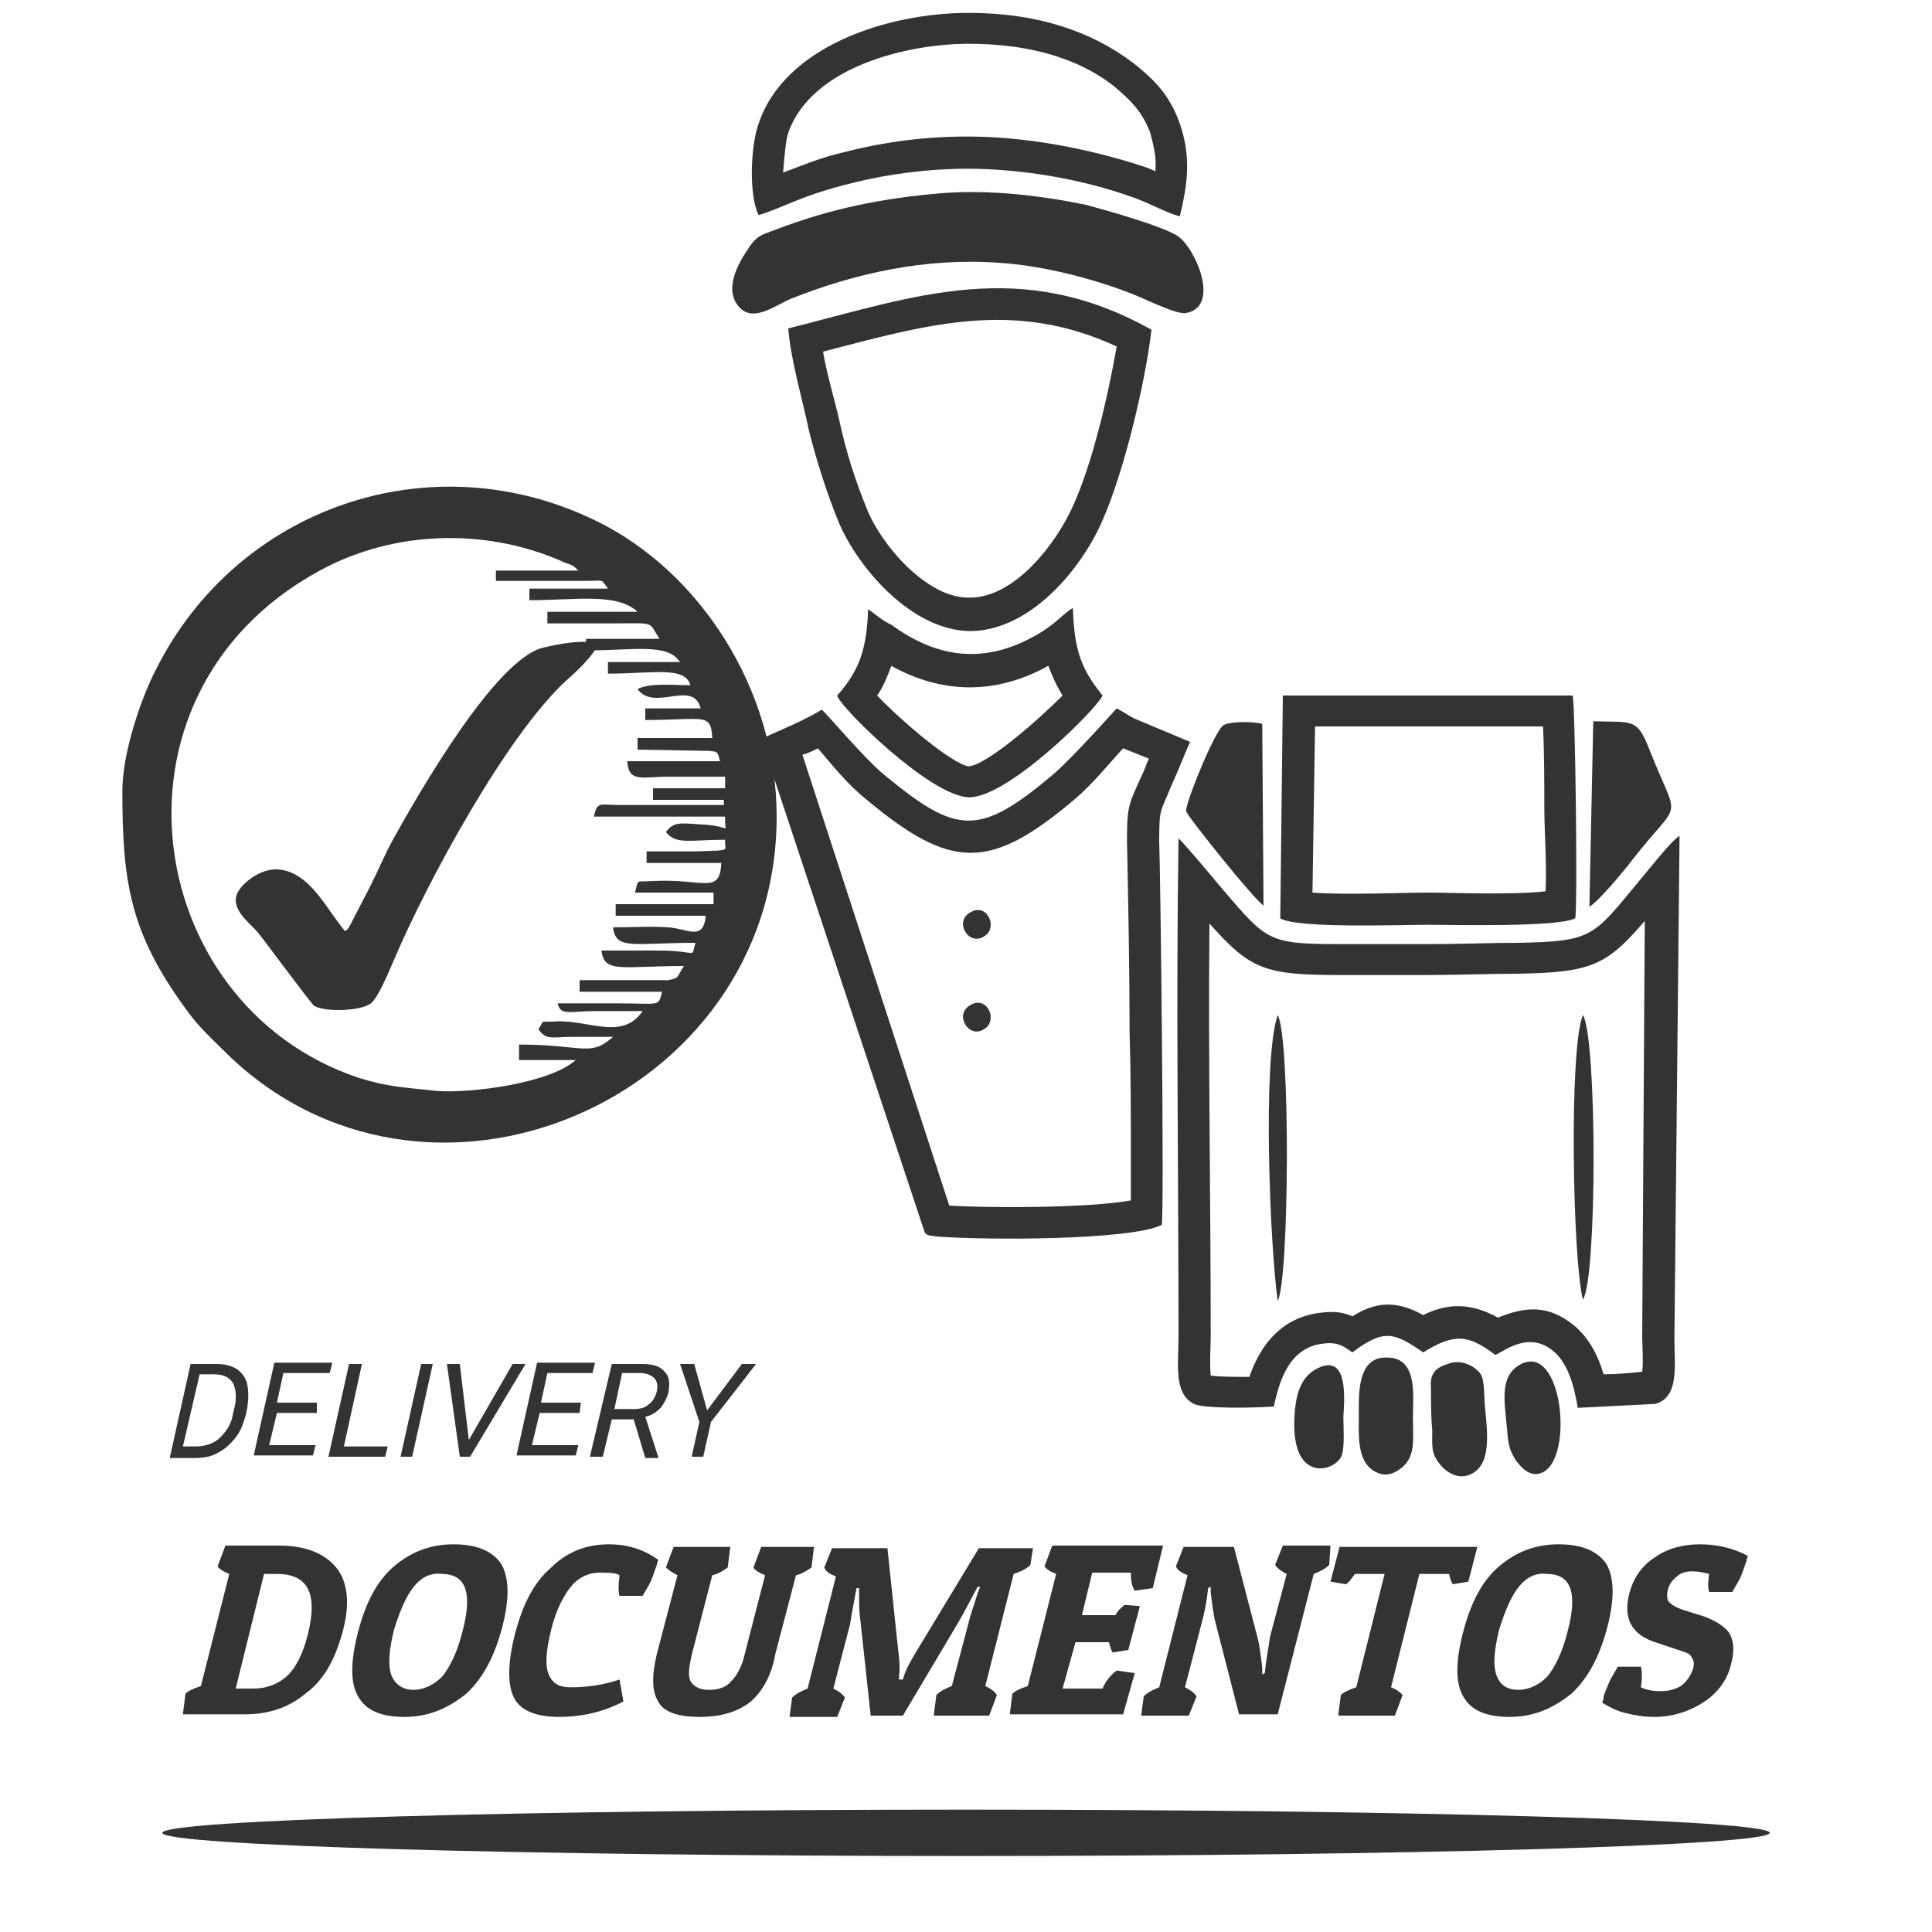
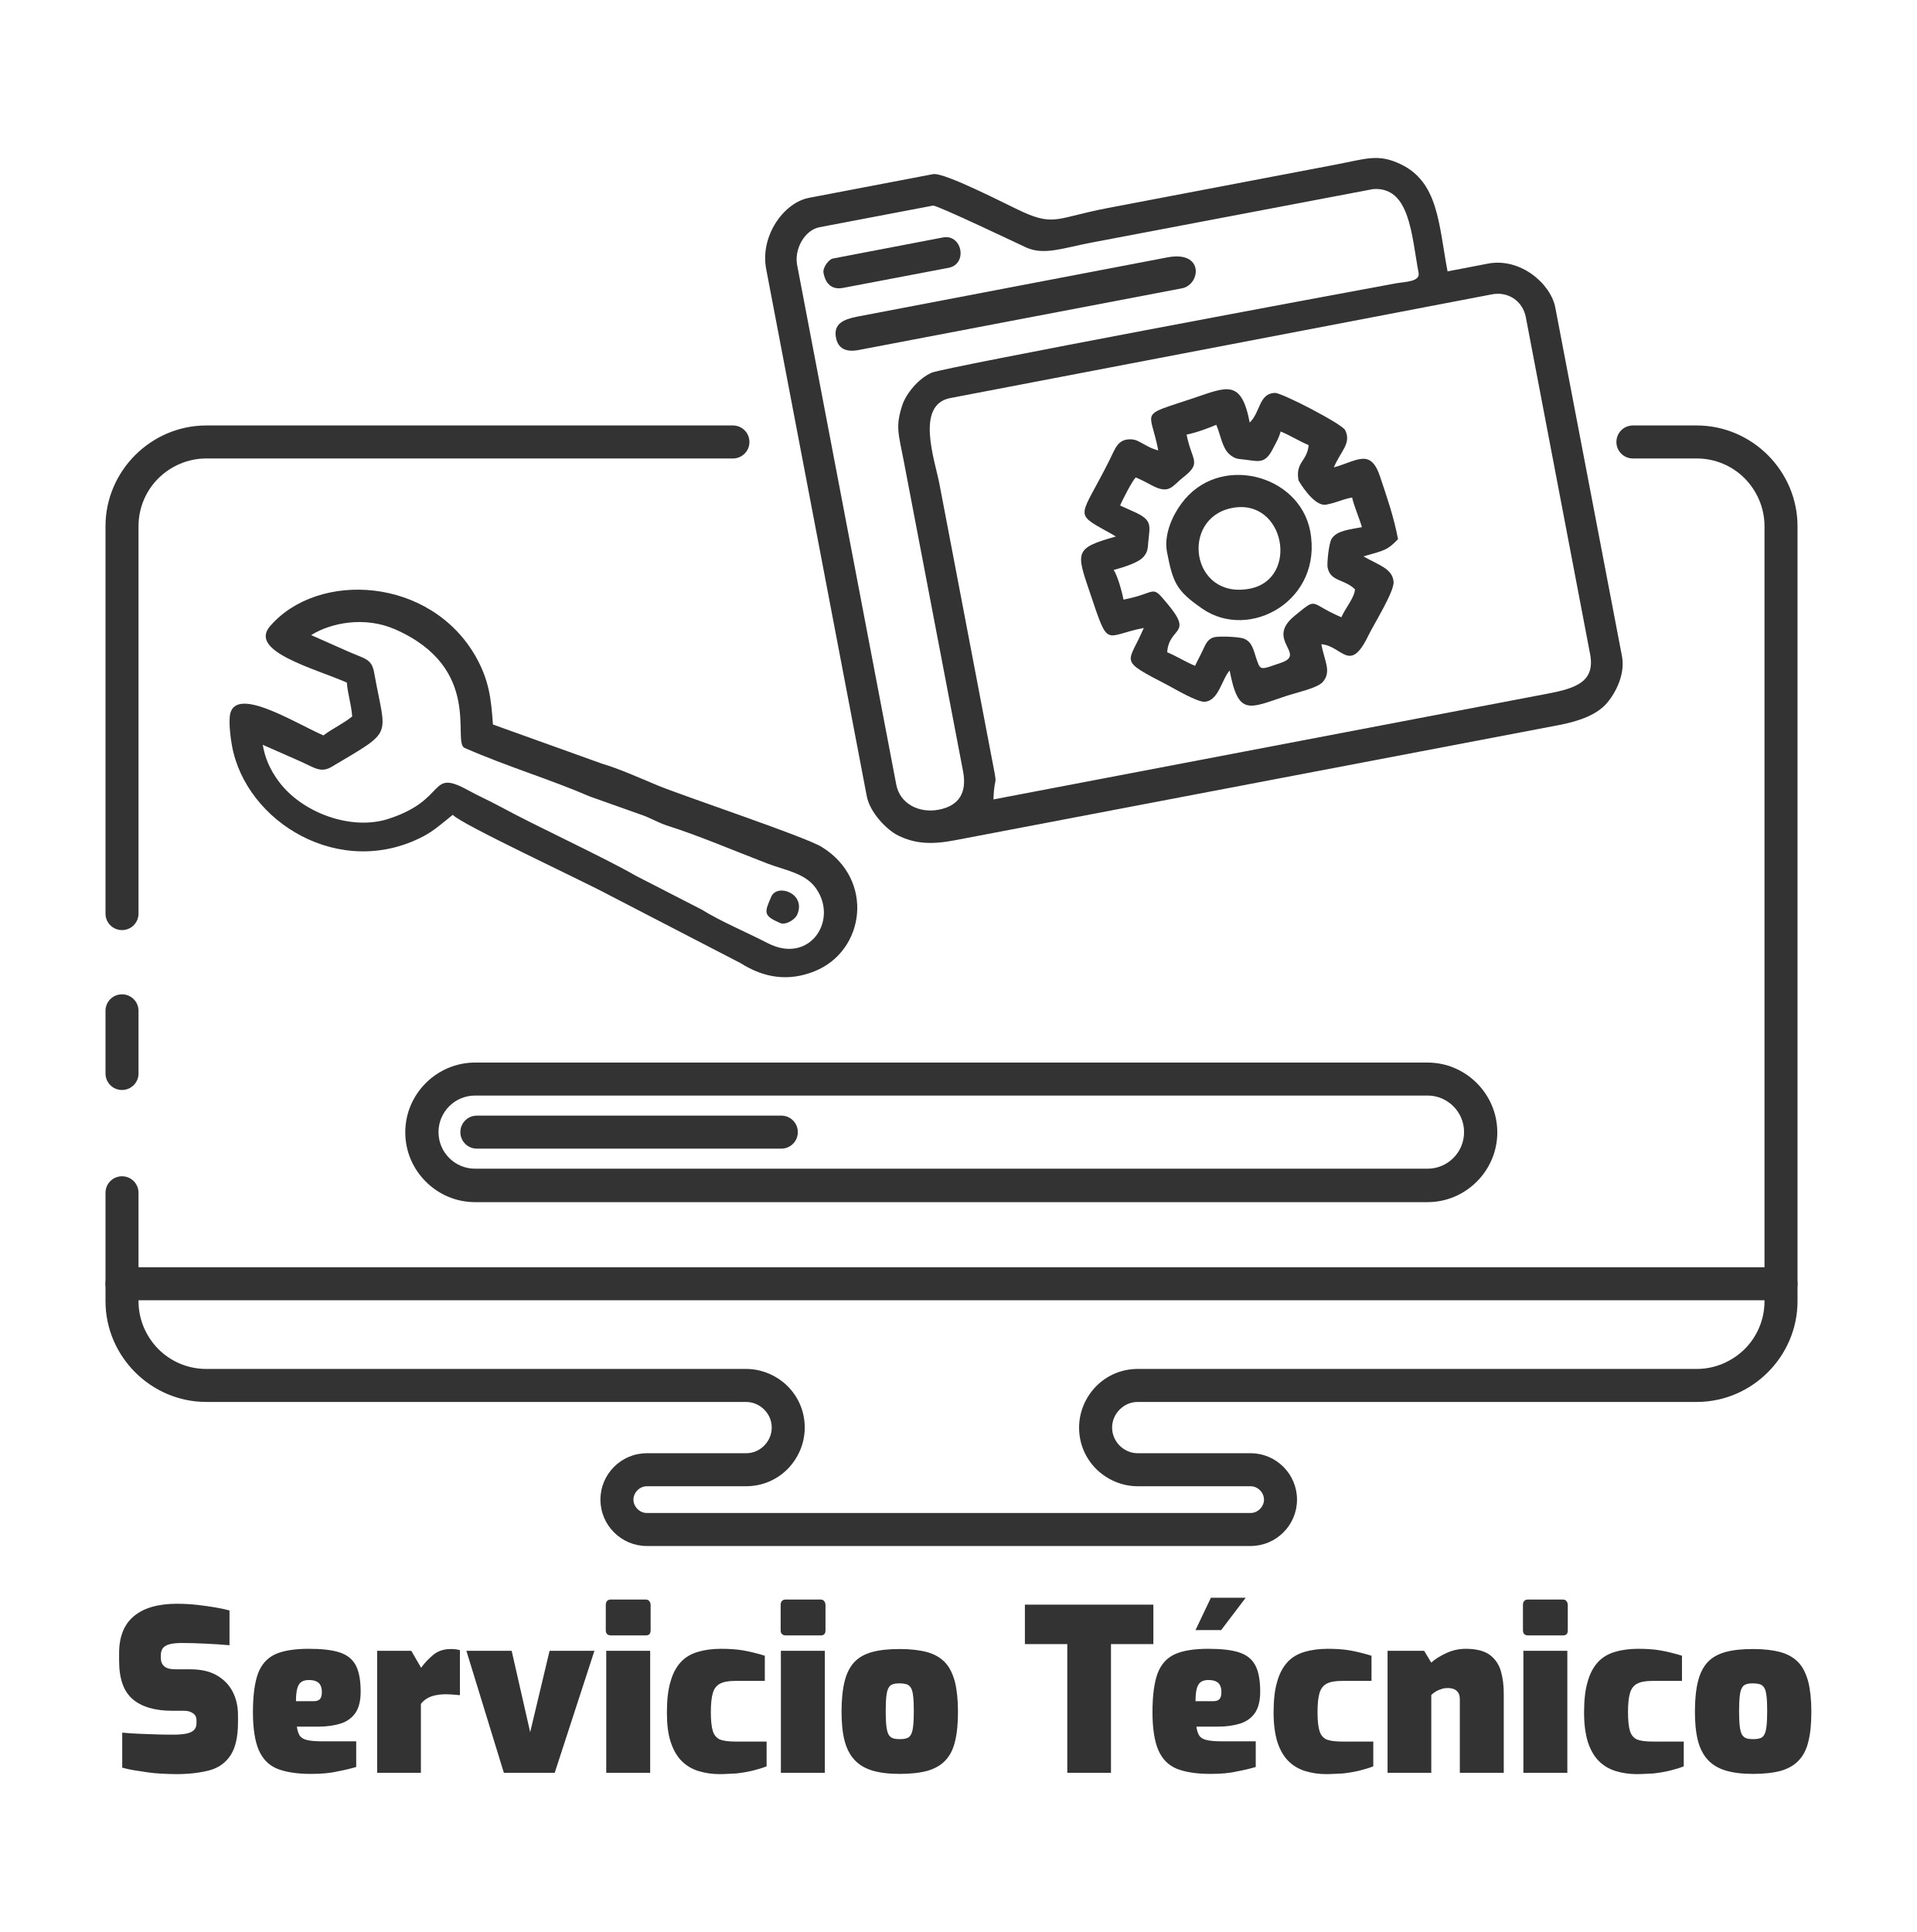
- <svg xmlns="http://www.w3.org/2000/svg" version="1.1" id="Capa_1" x="0px" y="0px" width="150px" height="150px" viewBox="-42.5 -42.5 150 150" style="enable-background:new -42.5 -42.5 150 150;" xml:space="preserve">
+ <svg xmlns="http://www.w3.org/2000/svg" version="1.1" id="Capa_1" x="0px" y="0px" viewBox="0 0 859.3 866.4" style="enable-background:new 0 0 859.3 866.4;" xml:space="preserve">
  <style type="text/css">
- 
	.st0{fill:#333333;}
	.st1{fill-rule:evenodd;clip-rule:evenodd;fill:#333333;}
- 
</style>
-   <ellipse class="st0" cx="32.5" cy="99.8" rx="62.4" ry="1.8" />
-   <path class="st1" d="M68,59.6c2-1,3.8-0.9,5.8,0.2c2-0.8,3.8-1.1,5.9,0.6c1.2,1,1.9,2.4,2.3,3.8c1,0,2.1-0.1,3-0.2  c0.1-0.7,0-2.2,0-2.7L85.2,29c-3,3.5-4.2,4-9.9,4.1c-2.3,0-4.6,0.1-6.9,0.1c-2.3,0-4.5,0-6.8,0c-5.9,0-7-0.4-10.2-4  c-0.1,10.7,0.1,21.4,0.1,32.1c0,0.5-0.1,2.2,0,3c0.7,0.1,1.9,0.1,3,0.1c0.9-2.6,2.6-4.7,5.7-5c1-0.1,1.6,0,2.3,0.3  C64.4,58.5,66,58.5,68,59.6 M49,22.6c-0.2,12.6,0,25.9,0,38.7c0,2.1-0.4,4.4,1.2,5.2c0.8,0.4,5,0.3,6.2,0.2c0.5-2.4,1.4-4.7,4-4.9  c1.1-0.1,1.5,0.3,2.1,0.7c2.5-1.9,3.3-1.5,5.5,0c2.4-1.5,3.5-1.4,5.6,0.2c0.7-0.3,2.6-1.9,4.5-0.3c1.1,0.9,1.6,2.6,1.9,4.4  c0.3,0,5.8-0.3,6-0.3c1.9-0.5,1.5-3,1.5-5l0.4-39.1c-0.6,0.3-2.7,3-3.3,3.7c-3.4,4.1-3.5,4.5-9.2,4.6c-2.3,0-4.6,0.1-6.9,0.1  c-2.3,0-4.5,0-6.8,0c-5.8,0-5.8-0.2-9.4-4.4C51.8,25.8,49.3,22.8,49,22.6z" />
-   <path class="st1" d="M31.2,51.1c3.1,0.2,10.8,0.2,14.1-0.4c0-1.2,0-2.4,0-3.4c0-3.2,0-6.4-0.1-9.7c0-4.9-0.1-9.9-0.2-14.8  c0-2.7,0.1-2.8,1.2-5.2c0.2-0.4,0.3-0.8,0.5-1.2l-2-0.8c-1.2,1.3-2.3,2.7-3.7,3.9c-6.6,5.6-9.6,5.6-16.2,0.1c-1.5-1.2-2.6-2.6-3.8-4  c-0.4,0.2-0.8,0.4-1.2,0.5L31.2,51.1z M29.3,53.2c0.3,0.3,0.4,0.2,0.9,0.3c3.9,0.3,15.1,0.3,17.5-0.9c0.2-1.2-0.1-27.4-0.2-29.8  c0-2.6,0.1-2.2,0.9-4.2c0.6-1.3,1-2.4,1.5-3.5l-4.3-1.8c-0.6-0.3-0.8-0.5-1.4-0.8c-0.2,0.2-3.2,3.6-4.9,5.1  c-5.8,4.9-7.5,4.7-13.1,0.1c-1.6-1.3-4.6-4.9-4.9-5.1c-1.6,1-4.5,2.1-4.7,2.3L29.3,53.2z" />
-   <path class="st1" d="M21.4-15.2c0.3,1.8,0.9,3.7,1.3,5.5c0.5,2.3,1.2,4.5,2.1,6.7c1.1,2.8,4.7,7,8,6.9c3.5,0,6.7-4.2,8-7.1  c1.5-3.3,2.7-8.4,3.4-12.4C36.2-19.3,29.5-17.3,21.4-15.2 M18.7-17c0.2,2.5,1.1,5.5,1.6,7.9c0.6,2.4,1.4,4.9,2.3,7.1  c1.4,3.4,5.6,8.5,10.3,8.5c4.8-0.1,8.7-5.1,10.2-8.6c1.6-3.6,3.3-10.5,3.8-14.8C36.7-22.6,28.6-19.5,18.7-17z" />
-   <path class="st1" d="M59.4,26.8c2.6,0.2,7.1,0,8.9,0c1.7,0,6.6,0.2,9.2-0.1c0.1-2.2-0.1-4.6-0.1-6.6c0-1.8,0-4.2-0.1-6.2H59.6  L59.4,26.8z M56.9,28.8c1.3,0.8,9.3,0.5,11.4,0.5c2.2,0,10.1,0.2,11.5-0.5c0.2-0.9,0-16.7-0.2-17.3H57.1L56.9,28.8z" />
-   <path class="st1" d="M18.3-29.1c1.6-0.6,3-1.2,4.8-1.6c3.1-0.8,6.3-1.2,9.5-1.2c4.5,0,9.3,0.9,13.6,2.3c0.3,0.1,0.6,0.2,1,0.4  c0.1-1-0.1-1.9-0.4-3c-0.6-1.6-1.5-2.5-2.8-3.6c-3.2-2.5-7.3-3.3-11.3-3.3c-4.8,0-12.2,1.8-14,6.9C18.5-31.6,18.4-30.3,18.3-29.1   M16.4-25.8c2-0.6,3.2-1.5,7.3-2.5c2.8-0.7,5.9-1.1,8.9-1.1c4.2,0,8.9,0.8,12.8,2.2c1.2,0.4,2.6,1.2,3.7,1.5c0.6-2.5,0.9-4.6,0-7.2  c-0.8-2.3-2.1-3.5-3.6-4.7c-3.3-2.5-7.5-3.9-12.8-3.9c-6.3,0-14.3,2.6-16.3,8.6C15.8-31.3,15.6-27.4,16.4-25.8z" />
-   <path class="st1" d="M30.6-27.5c-4.7,0.4-8.6,1.2-12.8,2.8c-1,0.4-1.4,0.4-2,1.2c-0.7,1-2.1,3.1-1.1,4.6c1.1,1.6,2.8,0.2,4.2-0.4  c5-2,10.5-3.2,16.1-2.8c3.4,0.2,7.2,1.2,10.1,2.3c0.9,0.3,3.8,1.8,4.5,1.6c2.7-0.5,0.7-5.1-0.7-6c-1.3-0.8-5.6-2-7.1-2.4  C38.4-27.3,34.4-27.8,30.6-27.5" />
-   <path class="st1" d="M26.7,9.2c-0.3,0.8-0.6,1.6-1.1,2.3c1.9,2,5.8,5.3,7.1,5.5c1.4-0.1,5.3-3.5,7.3-5.5c-0.5-0.8-0.8-1.5-1.1-2.3  c-0.1,0-0.2,0.1-0.2,0.1C34.6,11.5,30.5,11.3,26.7,9.2 M24.9,4.8c-0.1,3.1-0.7,4.8-2.4,6.7c0.2,0.9,7.2,7.8,10.2,7.9  c3,0.1,10-6.9,10.4-7.9c-1.6-2-2.2-3.4-2.3-6.8c-0.5,0.3-1,0.8-1.5,1.2c-0.5,0.4-1.1,0.8-1.7,1.1c-3.9,2.1-7.5,1.5-10.9-1  C26,5.7,25.5,5.2,24.9,4.8z" />
-   <path class="st1" d="M80.9,27.9c0.7-0.4,2.7-2.8,3.3-3.6c3.9-5,3.7-2.7,1.4-8.5c-1-2.6-1.3-2.2-4.4-2.3L80.9,27.9z" />
-   <path class="st1" d="M55.6,27.8l-0.1-14.1c-0.7-0.2-2.5-0.2-3,0.1c-0.7,0.4-3.1,6.4-2.9,6.7C49.7,20.9,55,27.5,55.6,27.8" />
-   <path class="st1" d="M63,67.5c0,1.5-0.2,3.8,1.6,4.4c0.8,0.3,1.6-0.3,1.9-0.6c0.9-0.9,0.7-2.1,0.7-3.8c0-1.6,0.4-4.6-2-4.6  C62.8,62.8,63,65.9,63,67.5" />
-   <path class="st1" d="M69.9,63.4c-1,0.3-1.4,0.8-1.3,1.9c0,1.1,0,2.2,0.1,3.3c0,1.3-0.1,1.7,0.6,2.6c0.4,0.5,1.3,1.2,2.3,0.8  c1.7-0.7,1.4-3.1,1.2-5.2c-0.1-0.9,0-2.2-0.4-2.7C71.9,63.5,70.9,63,69.9,63.4" />
-   <path class="st1" d="M75.6,63.4c-1.7,0.9-1.3,2.8-1.1,5c0.1,1.3,0.2,1.7,0.7,2.5c0.4,0.5,1.1,1.4,2.1,0.9  C79.7,70.6,78.8,61.8,75.6,63.4" />
-   <path class="st1" d="M60.1,63.6c-1.6,0.6-2,2.1-2.1,3.9c-0.3,5.4,3.4,4.2,3.7,2.9c0.2-0.6,0.1-2.2,0.1-2.9  C61.9,65.9,62.1,62.9,60.1,63.6" />
-   <path class="st1" d="M32.9,35.5c-1.4,0.7-0.2,2.7,1,1.9C35,36.8,34.2,34.8,32.9,35.5" />
  <g>
-     <path class="st0" d="M-23.5,90.6h-4.8l0.2-1.6c0.2-0.2,0.6-0.4,1.2-0.6l2.2-8.7c-0.5-0.2-0.8-0.4-0.9-0.6l0.6-1.6h4.2   c2,0,3.5,0.6,4.4,1.7c0.9,1.1,1.1,2.8,0.5,5c-0.6,2.2-1.5,3.8-2.9,4.8C-20.1,90.1-21.7,90.6-23.5,90.6z M-24.2,88.6h1.4   c0.9,0,1.8-0.3,2.5-0.9s1.3-1.7,1.7-3.3c0.8-3.2,0-4.7-2.4-4.7H-22L-24.2,88.6z" />
-     <path class="st0" d="M-11.1,90.8c-1.8,0-3-0.5-3.6-1.6c-0.6-1-0.6-2.7,0-5c0.6-2.3,1.5-4,2.8-5.1c1.3-1.1,2.8-1.7,4.6-1.7   c1.8,0,3,0.5,3.7,1.5c0.6,1,0.7,2.6,0.1,4.9c-0.6,2.3-1.5,4-2.8,5.2C-7.8,90.2-9.3,90.8-11.1,90.8z M-10.3,80.6   c-0.6,0.7-1.1,1.8-1.6,3.4c-0.4,1.6-0.5,2.8-0.2,3.6c0.3,0.7,0.9,1.1,1.7,1.1c0.8,0,1.6-0.4,2.2-1c0.6-0.7,1.2-1.9,1.6-3.5   c0.8-3,0.3-4.5-1.6-4.5C-9,79.6-9.7,79.9-10.3,80.6z" />
-     <path class="st0" d="M5.6,79.8c-0.3-0.2-0.9-0.2-1.6-0.2s-1.5,0.3-2.1,1c-0.6,0.7-1.2,1.8-1.6,3.4c-0.4,1.6-0.5,2.8-0.2,3.5   c0.3,0.7,0.8,1,1.7,1c1.4,0,2.6-0.2,3.8-0.6l0.3,1.7c-1.5,0.8-3.2,1.2-5,1.2c-1.8,0-3-0.5-3.5-1.5c-0.5-1-0.5-2.7,0.1-5   s1.5-4,2.8-5.1C1.5,78,3,77.4,4.8,77.4c1.4,0,2.7,0.4,3.8,1.2c0,0.1-0.1,0.2-0.1,0.4c-0.1,0.2-0.2,0.6-0.4,1.1   c-0.2,0.5-0.5,0.9-0.7,1.3H5.6C5.5,81.1,5.5,80.6,5.6,79.8z" />
-     <path class="st0" d="M15.8,89.6c-1,0.8-2.3,1.2-4,1.2c-1.7,0-2.8-0.4-3.2-1.2c-0.5-0.8-0.5-2-0.1-3.7l1.6-6.1   c-0.4-0.2-0.7-0.4-0.9-0.6l0.6-1.6h4.4L14,79.2c-0.3,0.2-0.7,0.5-1.2,0.6L11.2,86c-0.2,0.9-0.3,1.6-0.1,2c0.2,0.4,0.7,0.7,1.4,0.7   c0.8,0,1.4-0.2,1.8-0.7c0.4-0.4,0.8-1.1,1-2l1.6-6.2c-0.5-0.2-0.8-0.4-0.9-0.6l0.6-1.6h4.1l-0.2,1.6c-0.3,0.2-0.7,0.5-1.2,0.6   l-1.6,6.1C17.4,87.6,16.7,88.8,15.8,89.6z" />
-     <path class="st0" d="M32.7,83.5c0.1-0.5,0.4-1.3,0.7-2.3l0.2-0.5l-0.2,0c-0.6,1.1-1,1.9-1.4,2.6l-4.4,7.4h-2.5l-0.8-7.4   c-0.1-0.6-0.1-1.3-0.1-2.1l0-0.4l-0.2,0c-0.2,1.1-0.4,2.1-0.5,2.8l-1.3,5c0.4,0.2,0.7,0.4,0.9,0.7l-0.6,1.5h-3.7l0.2-1.5   c0.3-0.3,0.7-0.5,1.2-0.7l2.2-8.7c-0.5-0.2-0.8-0.4-0.9-0.7l0.6-1.5h4.3l0.8,7.6c0.1,0.8,0.2,1.6,0.1,2.3l0,0.3h0.3   c0.2-0.8,0.7-1.6,1.3-2.6l4.6-7.6h4.2L37.5,79c-0.3,0.3-0.7,0.5-1.3,0.7l-2.2,8.7c0.4,0.2,0.7,0.4,0.9,0.7l-0.6,1.6H30l0.2-1.6   c0.3-0.3,0.7-0.5,1.2-0.7L32.7,83.5z" />
-     <path class="st0" d="M44.7,90.6h-8.8l0.2-1.6c0.2-0.2,0.6-0.4,1.2-0.6l2.2-8.7c-0.5-0.2-0.8-0.4-0.9-0.6l0.6-1.6h8.6l-0.8,3.3   l-1.4,0.2c-0.2-0.3-0.3-0.7-0.3-1.4h-3l-0.8,3.3h2.6c0.2-0.4,0.5-0.6,0.7-0.8l1.2,0.1l-0.9,3.4l-1.2,0.2c-0.1-0.1-0.2-0.4-0.3-0.8   H41L40,88.6h3.1c0.3-0.7,0.7-1.1,1.1-1.4l1.4,0.2L44.7,90.6z" />
-     <path class="st0" d="M50.8,83.5l-1.3,5c0.4,0.2,0.7,0.4,0.9,0.7l-0.6,1.5h-3.7l0.2-1.5c0.3-0.3,0.7-0.5,1.2-0.7l2.2-8.7   c-0.5-0.2-0.8-0.4-0.9-0.7l0.6-1.5h3.9l1.9,7.3c0.1,0.5,0.2,1.2,0.3,2.1l0,0.5l0.2-0.1c0.1-1.1,0.3-2,0.4-2.8l1.3-4.9   c-0.4-0.2-0.7-0.4-0.9-0.7l0.6-1.5h3.7L60.7,79c-0.3,0.3-0.7,0.5-1.2,0.7l-2.8,10.9h-3l-1.9-7.4c-0.1-0.5-0.2-1.2-0.3-2.1l0-0.4   l-0.2,0.1C51.2,81.8,51,82.8,50.8,83.5z" />
-     <path class="st0" d="M72.2,77.6l-0.7,2.7l-1.2,0.2c-0.1-0.1-0.2-0.4-0.3-0.8h-2.3l-2.2,8.8c0.5,0.2,0.7,0.4,0.9,0.6l-0.6,1.6h-4.4   l0.2-1.6c0.2-0.2,0.6-0.4,1.2-0.6l2.2-8.8h-2.3c-0.3,0.4-0.5,0.7-0.7,0.8l-1.2-0.2l0.7-2.7H72.2z" />
+     <path class="st0" d="M328.6,190.8c4.1,0,7.4,3.3,7.4,7.4s-3.3,7.4-7.4,7.4H92.5c-8.3,0-15.9,3.4-21.5,8.9   c-5.5,5.5-8.9,13.1-8.9,21.5v173.7c0,4.1-3.3,7.4-7.4,7.4s-7.4-3.3-7.4-7.4V236c0-12.4,5.1-23.7,13.3-31.9   c8.2-8.2,19.5-13.3,31.9-13.3H328.6z M47.3,534.9c0-4.1,3.3-7.4,7.4-7.4s7.4,3.3,7.4,7.4v48.6c0,8.3,3.4,15.9,8.9,21.5   c5.5,5.5,13.1,8.9,21.5,8.9h242c7.2,0,13.8,3,18.6,7.7c4.8,4.8,7.7,11.3,7.7,18.6c0,7.2-3,13.8-7.7,18.6   c-4.8,4.8-11.3,7.7-18.6,7.7H290c-1.6,0-3.1,0.7-4.2,1.8c-1.1,1.1-1.8,2.6-1.8,4.2c0,1.6,0.7,3.1,1.8,4.2c1.1,1.1,2.6,1.8,4.2,1.8   h270.7c1.6,0,3.1-0.7,4.2-1.8c1.1-1.1,1.8-2.6,1.8-4.2c0-1.6-0.7-3.1-1.8-4.2c-1.1-1.1-2.6-1.8-4.2-1.8h-50.6   c-7.2,0-13.8-3-18.6-7.7c-4.8-4.8-7.7-11.3-7.7-18.6c0-7.2,3-13.8,7.7-18.6c4.8-4.8,11.3-7.7,18.6-7.7h250.6   c8.3,0,15.9-3.4,21.5-8.9c5.5-5.5,8.9-13.1,8.9-21.5V236c0-8.3-3.4-15.9-8.9-21.5c-5.5-5.5-13.1-8.9-21.5-8.9h-28.6   c-4.1,0-7.4-3.3-7.4-7.4s3.3-7.4,7.4-7.4h28.6c12.4,0,23.7,5.1,31.9,13.3c8.2,8.2,13.3,19.5,13.3,31.9v347.5   c0,12.4-5.1,23.7-13.3,31.9c-8.2,8.2-19.5,13.3-31.9,13.3H510.1c-3.2,0-6,1.3-8.1,3.4c-2.1,2.1-3.4,5-3.4,8.1s1.3,6,3.4,8.1   c2.1,2.1,5,3.4,8.1,3.4h50.6c5.7,0,10.9,2.3,14.7,6.1c3.8,3.8,6.1,9,6.1,14.7c0,5.7-2.3,10.9-6.1,14.7c-3.8,3.8-9,6.1-14.7,6.1H290   c-5.7,0-10.9-2.3-14.7-6.1c-3.8-3.8-6.1-9-6.1-14.7c0-5.7,2.3-10.9,6.1-14.7c3.8-3.8,9-6.1,14.7-6.1h44.5c3.2,0,6-1.3,8.1-3.4   c2.1-2.1,3.4-5,3.4-8.1c0-3.2-1.3-6-3.4-8.1c-2.1-2.1-5-3.4-8.1-3.4h-242c-12.4,0-23.7-5.1-31.9-13.3c-8.2-8.2-13.3-19.5-13.3-31.9   V534.9z M47.3,453.3c0-4.1,3.3-7.4,7.4-7.4s7.4,3.3,7.4,7.4v28.1c0,4.1-3.3,7.4-7.4,7.4s-7.4-3.3-7.4-7.4V453.3z" />
+     <path class="st0" d="M640.1,491.3H213c-4.5,0-8.6,1.8-11.6,4.8c-3,3-4.8,7.1-4.8,11.6c0,4.5,1.8,8.6,4.8,11.6c3,3,7.1,4.8,11.6,4.8   h427c4.5,0,8.6-1.8,11.6-4.8c3-3,4.8-7.1,4.8-11.6c0-4.5-1.8-8.6-4.8-11.6C648.7,493.2,644.6,491.3,640.1,491.3 M213,476.5h427   c8.6,0,16.4,3.5,22.1,9.2c5.7,5.7,9.2,13.5,9.2,22.1c0,8.6-3.5,16.4-9.2,22.1c-5.7,5.7-13.5,9.2-22.1,9.2H213   c-8.6,0-16.4-3.5-22.1-9.2c-5.7-5.7-9.2-13.5-9.2-22.1c0-8.6,3.5-16.4,9.2-22.1C196.6,480,204.5,476.5,213,476.5z" />
+     <path class="st0" d="M350.3,500.3c4.1,0,7.4,3.3,7.4,7.4c0,4.1-3.3,7.4-7.4,7.4H213.8c-4.1,0-7.4-3.3-7.4-7.4   c0-4.1,3.3-7.4,7.4-7.4H350.3z" />
+     <path class="st0" d="M798.5,568.3c4.1,0,7.4,3.3,7.4,7.4c0,4.1-3.3,7.4-7.4,7.4H54.7c-4.1,0-7.4-3.3-7.4-7.4c0-4.1,3.3-7.4,7.4-7.4   H798.5z" />
+     <path class="st1" d="M155.5,306.1c0.4,5.2,2,9.7,2.4,15.2c-4.4,3.5-8.7,5.3-12.9,8.5c-13.4-5.9-40.6-23.2-42-8.4   c-0.3,3.8,0.3,9.3,1,13c6.2,34.2,48.4,60.3,85.9,40.6c4.9-2.6,8.7-6.1,13.1-9.6c3.6,4.2,58.3,29.6,70.1,36l58.9,30.5   c10.9,6.9,21.8,8.2,33.1,3.7c22.7-9,27.2-41.1,3.3-55.8c-7.7-4.7-61.2-22.5-73.6-27.6c-7.5-3.1-17.2-7.5-24.8-9.7L221,324.9   c-0.8-11.8-1.8-19.8-7.5-30.1c-20.3-36.2-71-39-92.5-13.9C111.5,292.1,140.6,299.6,155.5,306.1 M345.8,402.1   c-3.1,7.1-3.7,8.5,3.9,11.8c2.4,1.1,6.6-1.3,7.7-3.7C361.6,400.7,348.5,396,345.8,402.1z M177.1,282.2   c39.8,17.5,25.4,50.6,31.2,53.2c18.9,8.3,38.4,14.1,56.2,21.8l22.8,8.1c4,1.3,7.7,3.6,11.7,4.9c14.5,4.6,30.1,11.3,45.2,17.1   c7.3,2.8,16,4.1,20.9,10.1c11.5,14.4-1.7,35.4-20.8,25.6c-9.9-5.1-21.4-9.9-29.7-15.1l-29.6-15.2c-14-8.1-44.4-22.1-60.2-30.7   c-5.1-2.8-10.4-5.1-14.9-7.6c-18-9.9-8.9,4.1-35.7,12.8c-16.5,5.4-38.8-2.5-49.4-17c-3.8-5.2-6-10.3-7-16.2   c5.4,2.4,10.7,4.7,16.1,7.1c7.3,3.2,9.9,5.8,15.1,2.6c28-16.7,24-12.5,18.8-41.8c-1.1-6.4-3.8-6.3-11.4-9.6   c-5.7-2.5-11.3-5-16.9-7.5C148.5,279.2,163.6,276.3,177.1,282.2z" />
+     <path class="st1" d="M343.5,120.6L388.6,357c1.4,7.4,9,15.2,14.1,17.7c7.4,3.6,14.6,4.2,25.5,2.1l271-51.7c9.2-1.8,17-4.7,21.4-10   c3.9-4.6,8.1-12.9,6.6-20.8l-29.9-156.4c-2.1-10.8-15.7-22.4-30.1-19.7l-18.2,3.5c-4-21-4-40-21.1-48.1   c-10.1-4.8-15.3-2.4-29.5,0.3L496.6,93.3c-22.4,4.3-23.7,8.1-37.7,1.9c-7.1-3.2-35.5-18.1-40.6-17.1l-55.5,10.6   C351.4,90.8,340.7,105.8,343.5,120.6 M420.9,363.1c-8.8,1.7-17.5-2.6-19.1-11.4l-44.4-232.8c-1.4-7.1,3.3-15.7,10-17l50.9-9.7   c1.7-0.3,39.4,17.7,41.8,18.8c8,3.6,16.6,0.2,29.2-2.2l126.3-24c16.5-1.2,17.2,20.4,20.4,37.5c0.8,4.1-5.9,4-10.4,4.8   c-28.3,5.2-202,37.6-207.8,40c-5.9,2.5-11.6,9.4-13.3,14.7c-3.1,9.6-1.7,12.5,0.7,25L431.8,346   C433.5,355.1,430.3,361.3,420.9,363.1z M445.4,358.5c0.5-13.3,2.4-2.2-1.3-21.4l-22.9-120c-1.9-10.2-11.1-35.6,4.9-38.6L668.9,132   c7.3-1.4,13.8,3,15.2,10.3l28.8,151c2.4,12.5-6.5,15.4-19.2,17.8L445.4,358.5z" />
+     <path class="st1" d="M592.4,288.9c9.4,0.7,12.7,13.5,21.1-3.9c2.3-4.8,11.7-19.8,11.3-24.1c-0.5-6-6.8-7.5-13.5-11.4   c10.2-2.9,10.6-2.8,15.5-7.7c-2-10.5-5.1-19.1-8-27.9c-4.3-13.1-10.3-7.2-20.8-4.3c3.1-7.3,8-10.8,5.1-16.7   c-1.4-2.8-28.4-16.8-31.5-16.7c-7.2,0.2-6.4,8.5-11.3,13.3c-3.8-19.8-10.4-15.9-25.4-10.9c-24.8,8.3-19.2,4.6-15.6,23.4   c-3-0.9-3.5-1.2-6.1-2.6c-2.1-1.1-3.8-2.4-6.4-2.4c-5.7,0-6.7,4-9.3,9.2c-12.9,25.9-16.5,23.6-1.2,32.1c1.5,0.8,2.7,1.5,4,2.3   c-18.6,5.2-17.9,6.8-11.6,25.3c8.6,25.5,6.1,19.2,24.1,15.7c-7,16.5-11.9,13.9,11,25.8c3.2,1.7,13,7.5,16.3,7.3   c6.3-0.4,7.7-10.2,11.2-14c3.9,20.5,8.6,17,25.1,11.5c5.1-1.7,13.8-3.5,16.5-6.2C597.2,301.3,593.8,296.5,592.4,288.9 M532,194.9   c4.5-0.9,9.8-2.9,13.3-4.4c2,4.6,2.6,10.4,6,13.3c2,1.7,3.3,2,5.7,2.2c6.7,0.6,9.9,2.7,13.6-4.6c1.6-3.1,2.6-4.6,3.6-7.9   c4.7,2,7.8,4.1,12.5,6.1c-0.5,7.2-6.1,7.6-4.5,15.9c0,0,6.8,11.9,12.4,10.8c5.5-1.1,6.5-2.2,11.6-3.2c0.9,4,3.3,9.4,4.4,13.3   c-5.6,1.1-11.1,1.5-13.5,5.1c-1.4,2.1-2.2,11.3-1.9,12.9c1.2,6.5,7.6,5.2,12.3,9.9c-0.3,3.9-4.3,8.3-6.1,12.5   c-14.9-6.3-10.2-9.4-20.9-0.7c-13.5,10.9,5.5,17.1-6.1,21.1c-9,3.1-9.2,3.6-10.8-0.9c-1.6-4.4-1.9-8.3-5.9-9.9   c-1.9-0.8-10.3-1.2-13-0.7c-3.3,0.6-4.3,3.5-5.4,5.8c-1.1,2.4-2.5,4.9-3.5,7.1c-4.3-1.8-8-4.2-12.5-6.1c0.8-11.5,11.8-7.7,0.3-21.5   c-7.8-9.4-4.3-5.1-19.9-2.1c-0.7-3.8-2.8-11.1-4.4-13.3c4.1-1.1,11.1-3.2,13.4-5.9c1.8-2.1,1.9-3.6,2.1-6.5   c0.7-7.3,1.9-9.7-5.3-13.2c-2.4-1.1-4.8-2.2-7.3-3.3c1-2.5,5.4-11,7-12.6c3,1.3,4.3,2,7.1,3.5c8,4.3,9.2,0.4,14-3.4   C539.1,207.4,534.3,206.8,532,194.9z" />
+     <path class="st1" d="M374.8,151.4c1,5.4,5.1,6.6,10.5,5.5l144.6-27.6c8.4-1.6,10.1-17-6.4-13.9L384.3,142   C378.2,143.2,373.6,145.2,374.8,151.4" />
+     <path class="st1" d="M523.2,247.5c2.7,14,4.3,17.5,15.9,25.5c21.2,14.6,54.2-3.8,48.3-34.9c-4.9-25.5-41.1-35-57.7-12.3   C526,230.7,521.7,239.4,523.2,247.5 M560.3,264c-26.4,5-31.3-31.7-7.9-36.2C576.1,223.2,582.7,259.7,560.3,264z" />
+     <path class="st1" d="M369.2,122.3c0.9,4.9,3.7,7.8,8.8,6.8l47.3-9c8.7-1.7,6.1-15.3-2.6-13.6l-49.1,9.4   C371.5,116.2,368.8,120.1,369.2,122.3" />
+     <path class="st0" d="M786,779.9c1.3,0,2.3-0.1,3.1-0.4c0.8-0.2,1.5-0.8,1.9-1.6c0.5-0.8,0.8-2.1,1-3.8c0.2-1.7,0.3-4,0.3-6.8   c0-2.8-0.1-5.1-0.3-6.7c-0.2-1.7-0.5-2.9-1-3.7c-0.5-0.8-1.1-1.3-1.9-1.6c-0.8-0.2-1.9-0.4-3.1-0.4c-1.3,0-2.3,0.1-3.1,0.4   c-0.8,0.2-1.5,0.8-1.9,1.6c-0.5,0.8-0.8,2-1,3.7c-0.2,1.7-0.3,3.9-0.3,6.7c0,2.8,0.1,5.1,0.3,6.8c0.2,1.7,0.5,2.9,1,3.8   c0.5,0.8,1.1,1.3,1.9,1.6C783.6,779.8,784.7,779.9,786,779.9 M786,795.5c-4.9,0-9-0.5-12.3-1.5c-3.3-1-6-2.6-8.1-4.9   c-2-2.2-3.5-5.1-4.4-8.7c-0.9-3.6-1.3-7.9-1.3-12.9c0-5.5,0.5-10,1.4-13.6c0.9-3.6,2.4-6.5,4.4-8.6c2-2.1,4.7-3.6,8.1-4.5   c3.3-0.9,7.4-1.3,12.2-1.3c4.9,0,9,0.5,12.3,1.4c3.3,0.9,6,2.5,8,4.6c2,2.1,3.4,5,4.4,8.6c0.9,3.6,1.4,8.1,1.4,13.4   c0,5.3-0.4,9.7-1.3,13.3c-0.8,3.6-2.3,6.5-4.3,8.6c-2,2.2-4.7,3.7-8,4.7C795.2,795,791,795.5,786,795.5z M733.8,795.6   c-3.4,0-6.6-0.5-9.5-1.4c-2.9-0.9-5.4-2.4-7.5-4.5c-2.1-2.1-3.7-4.9-4.9-8.5c-1.1-3.6-1.7-8-1.7-13.2c0-5.5,0.5-10.2,1.6-13.8   c1-3.7,2.6-6.6,4.6-8.8c2-2.2,4.6-3.7,7.6-4.6c3-0.9,6.5-1.4,10.4-1.4c3.7,0,6.9,0.2,9.9,0.7c2.9,0.5,6.2,1.3,9.8,2.4v11.3h-13.3   c-2.9,0-5.2,0.4-6.7,1.2c-1.6,0.8-2.7,2.2-3.3,4.2c-0.6,2-0.9,4.9-0.9,8.6c0,3.8,0.3,6.6,0.9,8.5c0.6,1.9,1.7,3.1,3.2,3.8   c1.6,0.6,3.9,0.9,7.1,0.9h13.8v11.1c-1.7,0.7-3.7,1.3-6.1,1.9c-2.4,0.6-4.9,1-7.5,1.3C738.7,795.4,736.2,795.6,733.8,795.6z    M683,795v-54.7h19.7V795H683z M685.2,733.4c-1.6,0-2.4-0.8-2.4-2.3v-11.3c0-1.7,0.8-2.5,2.4-2.5h15.4c0.7,0,1.3,0.2,1.7,0.7   c0.4,0.5,0.6,1.1,0.6,1.8v11.3c0,1.6-0.7,2.3-2.2,2.3H685.2z M622.1,795v-54.7h16.4l3.2,5.3c1.7-1.6,4-3,6.8-4.3   c2.8-1.3,5.7-1.9,8.6-1.9c4.7,0,8.3,0.9,10.8,2.7c2.4,1.8,4.1,4.2,5,7.3c0.9,3.1,1.3,6.5,1.3,10.3V795h-19.7v-32.7   c0-1.4-0.2-2.5-0.7-3.2c-0.5-0.7-1.1-1.3-1.9-1.6c-0.8-0.3-1.7-0.5-2.8-0.5c-0.9,0-1.8,0.1-2.7,0.4c-0.9,0.3-1.8,0.6-2.6,1.1   c-0.8,0.5-1.5,1-2.1,1.6V795H622.1z M594.6,795.6c-3.4,0-6.6-0.5-9.5-1.4c-2.9-0.9-5.4-2.4-7.5-4.5c-2.1-2.1-3.7-4.9-4.9-8.5   c-1.1-3.6-1.7-8-1.7-13.2c0-5.5,0.5-10.2,1.6-13.8c1-3.7,2.6-6.6,4.6-8.8c2-2.2,4.6-3.7,7.6-4.6c3-0.9,6.5-1.4,10.4-1.4   c3.7,0,6.9,0.2,9.9,0.7c2.9,0.5,6.2,1.3,9.8,2.4v11.3h-13.3c-2.9,0-5.2,0.4-6.7,1.2c-1.6,0.8-2.7,2.2-3.3,4.2   c-0.6,2-0.9,4.9-0.9,8.6c0,3.8,0.3,6.6,0.9,8.5c0.6,1.9,1.7,3.1,3.2,3.8c1.6,0.6,3.9,0.9,7.1,0.9h13.8v11.1   c-1.7,0.7-3.7,1.3-6.1,1.9c-2.4,0.6-4.9,1-7.5,1.3C599.5,795.4,597,795.6,594.6,795.6z M536,731l6.9-14.5h15.6l-11,14.5H536z    M536,762.9h7.8c1.4,0,2.3-0.3,2.9-0.9c0.6-0.6,0.9-1.7,0.9-3.1c0-1.3-0.2-2.3-0.6-3.1c-0.4-0.8-1-1.4-1.9-1.8   c-0.9-0.4-2-0.6-3.4-0.6c-1.3,0-2.4,0.3-3.2,0.8c-0.8,0.5-1.5,1.5-1.9,2.9C536.2,758.5,536,760.4,536,762.9z M542.6,795.5   c-6.2,0-11.2-0.8-15-2.3c-3.8-1.6-6.5-4.3-8.3-8.4c-1.7-4-2.6-9.7-2.6-17c0-7.5,0.8-13.3,2.3-17.4c1.6-4.1,4.1-6.9,7.8-8.6   c3.6-1.6,8.6-2.4,14.9-2.4c5.8,0,10.4,0.5,13.8,1.6c3.4,1.1,5.8,3,7.3,5.8c1.5,2.8,2.2,6.8,2.2,11.9c0,4-0.8,7.1-2.3,9.4   c-1.6,2.3-3.8,3.9-6.6,4.8c-2.8,0.9-6.2,1.4-10,1.4h-9.7c0.2,1.6,0.6,2.9,1.2,3.9c0.6,1,1.7,1.7,3.3,2.1c1.6,0.4,4,0.6,7.2,0.6   h14.9v11.5c-2.4,0.7-5.2,1.4-8.5,2C551.1,795.2,547.2,795.5,542.6,795.5z M478.5,795v-57.7h-19v-17.7h57.6v17.7h-19V795H478.5z    M403.4,779.9c1.3,0,2.3-0.1,3.1-0.4c0.8-0.2,1.5-0.8,1.9-1.6c0.5-0.8,0.8-2.1,1-3.8c0.2-1.7,0.3-4,0.3-6.8c0-2.8-0.1-5.1-0.3-6.7   c-0.2-1.7-0.5-2.9-1-3.7c-0.5-0.8-1.1-1.3-1.9-1.6c-0.8-0.2-1.9-0.4-3.1-0.4c-1.3,0-2.3,0.1-3.1,0.4c-0.8,0.2-1.5,0.8-1.9,1.6   c-0.5,0.8-0.8,2-1,3.7c-0.2,1.7-0.3,3.9-0.3,6.7c0,2.8,0.1,5.1,0.3,6.8c0.2,1.7,0.5,2.9,1,3.8c0.5,0.8,1.1,1.3,1.9,1.6   C401.1,779.8,402.1,779.9,403.4,779.9z M403.4,795.5c-4.9,0-9-0.5-12.3-1.5c-3.3-1-6-2.6-8.1-4.9c-2-2.2-3.5-5.1-4.4-8.7   c-0.9-3.6-1.3-7.9-1.3-12.9c0-5.5,0.5-10,1.4-13.6c0.9-3.6,2.4-6.5,4.4-8.6c2-2.1,4.7-3.6,8.1-4.5c3.3-0.9,7.4-1.3,12.2-1.3   c4.9,0,9,0.5,12.3,1.4c3.3,0.9,6,2.5,8,4.6c2,2.1,3.4,5,4.4,8.6c0.9,3.6,1.4,8.1,1.4,13.4c0,5.3-0.4,9.7-1.3,13.3   c-0.8,3.6-2.3,6.5-4.3,8.6c-2,2.2-4.7,3.7-8,4.7C412.6,795,408.4,795.5,403.4,795.5z M350.1,795v-54.7h19.7V795H350.1z    M352.4,733.4c-1.6,0-2.4-0.8-2.4-2.3v-11.3c0-1.7,0.8-2.5,2.4-2.5h15.4c0.7,0,1.3,0.2,1.7,0.7c0.4,0.5,0.6,1.1,0.6,1.8v11.3   c0,1.6-0.7,2.3-2.2,2.3H352.4z M322.6,795.6c-3.4,0-6.6-0.5-9.5-1.4c-2.9-0.9-5.4-2.4-7.5-4.5c-2.1-2.1-3.7-4.9-4.9-8.5   s-1.7-8-1.7-13.2c0-5.5,0.5-10.2,1.6-13.8c1-3.7,2.6-6.6,4.6-8.8c2-2.2,4.6-3.7,7.6-4.6c3-0.9,6.5-1.4,10.4-1.4   c3.7,0,6.9,0.2,9.9,0.7c2.9,0.5,6.2,1.3,9.8,2.4v11.3h-13.3c-2.9,0-5.2,0.4-6.7,1.2c-1.6,0.8-2.7,2.2-3.3,4.2   c-0.6,2-0.9,4.9-0.9,8.6c0,3.8,0.3,6.6,0.9,8.5c0.6,1.9,1.7,3.1,3.2,3.8c1.6,0.6,3.9,0.9,7.1,0.9h13.8v11.1   c-1.7,0.7-3.7,1.3-6.1,1.9c-2.4,0.6-4.9,1-7.5,1.3C327.5,795.4,325,795.6,322.6,795.6z M271.8,795v-54.7h19.7V795H271.8z    M274,733.4c-1.6,0-2.4-0.8-2.4-2.3v-11.3c0-1.7,0.8-2.5,2.4-2.5h15.4c0.7,0,1.3,0.2,1.7,0.7c0.4,0.5,0.6,1.1,0.6,1.8v11.3   c0,1.6-0.7,2.3-2.2,2.3H274z M225.9,795l-16.8-54.7h20.3l8.3,36.5l8.7-36.5h20.1L248.7,795H225.9z M169.1,795v-54.7h15.3l4.4,7.6   c1.6-2.2,3.5-4.2,5.6-5.9c2.1-1.7,4.7-2.5,7.8-2.5c0.5,0,1.2,0,1.9,0.1c0.7,0.1,1.5,0.2,2.1,0.4v20.2c-1.1-0.1-2.3-0.2-3.5-0.3   c-1.2-0.1-2.2-0.1-3.2-0.1c-1.6,0-3.1,0.2-4.5,0.5c-1.4,0.3-2.6,0.8-3.6,1.4c-1,0.6-1.9,1.4-2.7,2.4V795H169.1z M132.7,762.9h7.8   c1.4,0,2.3-0.3,2.9-0.9c0.6-0.6,0.9-1.7,0.9-3.1c0-1.3-0.2-2.3-0.6-3.1c-0.4-0.8-1-1.4-1.9-1.8c-0.9-0.4-2-0.6-3.4-0.6   c-1.3,0-2.4,0.3-3.2,0.8c-0.8,0.5-1.5,1.5-1.9,2.9C132.9,758.5,132.7,760.4,132.7,762.9z M139.3,795.5c-6.2,0-11.2-0.8-15-2.3   c-3.8-1.6-6.5-4.3-8.3-8.4c-1.7-4-2.6-9.7-2.6-17c0-7.5,0.8-13.3,2.3-17.4c1.6-4.1,4.1-6.9,7.8-8.6c3.6-1.6,8.6-2.4,14.9-2.4   c5.8,0,10.4,0.5,13.8,1.6c3.4,1.1,5.8,3,7.3,5.8c1.5,2.8,2.2,6.8,2.2,11.9c0,4-0.8,7.1-2.3,9.4c-1.6,2.3-3.8,3.9-6.6,4.8   c-2.8,0.9-6.2,1.4-10,1.4h-9.7c0.2,1.6,0.6,2.9,1.2,3.9c0.6,1,1.7,1.7,3.3,2.1c1.6,0.4,4,0.6,7.2,0.6h14.9v11.5   c-2.4,0.7-5.2,1.4-8.5,2C147.8,795.2,143.9,795.5,139.3,795.5z M79,795.6c-2.2,0-4.4-0.1-6.5-0.2c-2.1-0.1-4.2-0.3-6.3-0.6   c-2.1-0.3-4-0.6-5.9-0.9c-1.9-0.3-3.7-0.7-5.5-1.2V777c2.3,0.2,4.8,0.4,7.5,0.5c2.7,0.1,5.4,0.2,8.1,0.3c2.7,0.1,5.3,0.1,7.7,0.1   c2.2,0,4.1-0.2,5.6-0.5c1.5-0.3,2.6-0.9,3.3-1.6c0.7-0.7,1.1-1.8,1.1-3v-1.2c0-1.5-0.5-2.6-1.6-3.3c-1-0.7-2.3-1.1-3.7-1.1h-5.4   c-7.8,0-13.8-1.7-17.9-5.2s-6.1-9.2-6.1-17.3v-3.3c0-7.4,2.2-13,6.7-16.7c4.5-3.7,10.9-5.5,19.3-5.5c3.2,0,6.2,0.2,9,0.5   c2.8,0.3,5.4,0.7,7.9,1.1c2.5,0.4,4.7,0.9,6.6,1.4v15.6c-3.1-0.3-6.6-0.5-10.5-0.7c-3.9-0.2-7.4-0.3-10.6-0.3   c-1.9,0-3.6,0.1-5.1,0.4c-1.5,0.3-2.6,0.8-3.4,1.6c-0.8,0.8-1.2,2-1.2,3.6v1c0,1.7,0.5,3,1.6,3.9c1.1,0.9,2.7,1.3,5,1.3h6.7   c4.7,0,8.7,0.9,11.8,2.7c3.1,1.8,5.5,4.2,7.1,7.3c1.6,3.1,2.4,6.6,2.4,10.5v3.3c0,6.4-1.1,11.3-3.3,14.7c-2.2,3.4-5.4,5.7-9.5,6.8   C89.7,795,84.8,795.6,79,795.6z" />
  </g>
-   <g>
-     <path class="st0" d="M74.7,90.8c-1.8,0-3-0.5-3.6-1.6c-0.6-1-0.6-2.7,0-5c0.6-2.3,1.5-4,2.8-5.1c1.3-1.1,2.8-1.7,4.6-1.7   s3,0.5,3.7,1.5c0.6,1,0.7,2.6,0.1,4.9c-0.6,2.3-1.5,4-2.8,5.2C78,90.2,76.5,90.8,74.7,90.8z M75.5,80.6c-0.6,0.7-1.1,1.8-1.6,3.4   c-0.4,1.6-0.5,2.8-0.2,3.6s0.9,1.1,1.7,1.1c0.8,0,1.6-0.4,2.2-1c0.6-0.7,1.2-1.9,1.6-3.5c0.8-3,0.3-4.5-1.6-4.5   C76.8,79.6,76.1,79.9,75.5,80.6z" />
-     <path class="st0" d="M90.2,79.7c-0.4-0.1-0.8-0.2-1.3-0.2c-0.5,0-0.9,0.1-1.2,0.4c-0.3,0.2-0.6,0.6-0.7,1c-0.1,0.4-0.1,0.8,0.1,1   s0.5,0.4,1.1,0.6l1.6,0.5c0.8,0.3,1.5,0.7,1.9,1.2c0.4,0.6,0.5,1.4,0.2,2.5c-0.3,1.3-1.1,2.3-2.2,3s-2.4,1.1-3.7,1.1   c-0.8,0-1.5-0.1-2.3-0.3c-0.8-0.2-1.3-0.5-1.8-0.8c0-0.1,0.1-0.2,0.1-0.4s0.2-0.6,0.4-1.1c0.2-0.5,0.5-0.9,0.7-1.3h1.8   c0.1,0.4,0.1,0.9,0,1.6c0.4,0.2,0.9,0.3,1.5,0.3c0.6,0,1.1-0.1,1.6-0.4c0.4-0.3,0.7-0.7,0.9-1.2c0.1-0.2,0.1-0.4,0.1-0.6   c0-0.2-0.1-0.3-0.2-0.5c-0.1-0.2-0.4-0.3-0.7-0.4L86,85c-1.8-0.6-2.5-1.8-2-3.8c0.3-1.1,0.9-2.1,2-2.8c1-0.7,2.2-1,3.5-1   c1.3,0,2.6,0.3,3.7,0.9c0,0.1-0.1,0.2-0.1,0.4c-0.1,0.2-0.2,0.6-0.4,1.1c-0.2,0.5-0.5,0.9-0.7,1.3h-1.8   C90.1,80.8,90.1,80.3,90.2,79.7z" />
-   </g>
-   <g>
-     <path class="st0" d="M-29.3,70.6l1.6-7.2h2c0.6,0,1.1,0.1,1.6,0.4c0.4,0.3,0.7,0.7,0.8,1.2c0.1,0.5,0.1,1.1,0,1.8l-0.1,0.5   c-0.2,0.7-0.4,1.3-0.8,1.8c-0.4,0.5-0.8,0.9-1.4,1.2c-0.5,0.3-1.1,0.4-1.8,0.4H-29.3z M-27,64.2l-1.3,5.6h1c0.7,0,1.4-0.2,1.9-0.7   c0.5-0.5,0.9-1.1,1-1.9l0.1-0.4c0.2-0.8,0.1-1.5-0.1-1.9c-0.3-0.5-0.8-0.7-1.5-0.7H-27z" />
-     <path class="st0" d="M-17.9,67.2H-21l-0.6,2.5h3.6l-0.2,0.8h-4.6l1.6-7.2h4.5l-0.2,0.8h-3.6l-0.5,2.3h3.1L-17.9,67.2z" />
-     <path class="st0" d="M-15.8,69.8h3.4l-0.2,0.8H-17l1.6-7.2h1L-15.8,69.8z" />
-     <path class="st0" d="M-10.5,70.6h-0.9l1.6-7.2h0.9L-10.5,70.6z" />
-     <path class="st0" d="M-6.1,69.3l3.4-5.9h1L-6,70.6h-0.8l-1-7.2h1L-6.1,69.3z" />
-     <path class="st0" d="M2.5,67.2h-3.1l-0.6,2.5h3.6l-0.2,0.8h-4.6l1.6-7.2h4.5l-0.2,0.8H0l-0.5,2.3h3.1L2.5,67.2z" />
-     <path class="st0" d="M6.7,67.7H5l-0.7,2.9h-1L5,63.4h2.4c0.8,0,1.4,0.2,1.7,0.6c0.4,0.4,0.4,0.9,0.3,1.6c-0.1,0.4-0.3,0.8-0.6,1.2   c-0.3,0.3-0.7,0.6-1.2,0.7l1,3.1l0,0.1h-1L6.7,67.7z M5.2,66.9h1.5c0.5,0,0.9-0.1,1.2-0.4c0.3-0.2,0.5-0.6,0.6-1   c0.1-0.4,0-0.8-0.2-1c-0.2-0.2-0.6-0.4-1.1-0.4H5.8L5.2,66.9z" />
-   </g>
-   <g>
-     <path class="st0" d="M12.4,67l2.7-3.6h1.1l-3.5,4.5l-0.6,2.7h-0.9l0.6-2.7l-1.5-4.5h1.1L12.4,67z" />
-   </g>
-   <path class="st1" d="M-33,18.9c0,7.1,0.6,11,4.9,16.9c1,1.4,1.7,2,2.9,3.2c15.6,15.7,43,4,43-18.1c0-9.9-6-19.1-14.1-23  c-12.8-6.2-27.8-1-34.1,11.6C-31.5,11.6-33,15.9-33,18.9 M-4,2.6l7,0c1.5,0,1.1-0.2,1.7,0.6h-6.1v0.9C2.2,4.1,5.4,3.5,7,5h-7v0.9  c1.6,0,3.3,0,4.9,0c3.6,0,2.9-0.2,3.8,1.2H3v0.9c3.7,0,6.3-0.6,7.3,0.9H4.7v0.9c3.5,0,6-0.6,6.4,0.9c-1.4,0-3.1-0.2-4.1,0.3  c1.3,1.8,4.3-0.8,4.9,1.5H7.6v0.9c4.6,0,5.1-0.6,5.2,1.4H7v0.9l5.6,0.1c0.5,0.1,0.6-0.1,0.8,0.8H6.2c0.1,1.7,1.2,1.2,3.2,1.2  c1.4,0,2.9,0,4.4,0v0.9H8.2v0.9h5.5V20l-8.1,0c-1.6,0-1.7-0.3-2,0.9h10.2c-0.1,1.5,0.7,0.7-2,0.6c-1.5-0.1-2-0.2-2.6,0.6  c0.8,1,1.8,0.6,4.6,0.6c-0.1,0.9,0.7,0.8-2.3,0.9c-1.2,0-2.5,0-3.8,0v0.9h5.8c-0.1,2.5-1.4,1.2-5.3,1.4c-1.4,0.1-1.1-0.2-1.4,0.9  h6.1v0.9H5.3v0.9h7c-0.2,2-1.4,1-2.9,0.9c-1.3-0.1-3,0-4.3,0c0.2,1.8,1.6,1.2,6.4,1.2c-0.4,1.3,0.3,0.6-2.9,0.6c-1.5,0-2.9,0-4.4,0  c0.2,1.8,1.6,1.2,6.4,1.2c-0.6,0.9-0.3,0.9-1.2,1.1l-6.9,0v0.9h6.4c-0.3,1.2-0.1,0.9-3.5,0.9c-1.5,0-3.1,0-4.6,0  C1,36.4,1.8,36,3.6,36c1.3,0,2.5,0,3.8,0c-1.6,2.3-4.1,0.7-6.7,0.8c-1.5,0.1-0.8-0.2-1.4,0.6c0.6,0.9,1.1,0.6,2.6,0.6  c1.1,0,2.1,0,3.2,0c-1.8,1.6-2.3,0.6-7.3,0.6v1.2h4.4c-2,1.8-8.1,2.6-10.8,2.4c-2.7-0.3-3.7-0.3-6-1c-17.2-5.7-20.7-30.6-2.3-39.8  c5.7-2.8,12.6-2.8,18.3-0.2C2,1.4,2,1.4,2.4,1.8H-4V2.6z" />
-   <path class="st1" d="M-15.7,29.8c-1.4-1.6-2.7-4.6-5.2-4.8c-1.3-0.1-2.8,1-3.2,1.9c-0.5,1.3,1.1,2.3,1.7,3.1  c0.5,0.6,4.1,5.5,4.3,5.6c0.9,0.5,3.6,0.4,4.4-0.2c0.6-0.5,1.4-2.5,1.8-3.4c2.5-5.9,8.7-17.4,13.4-21.7c0.7-0.6,2.2-2,2.4-2.8  c-1.1-0.4-3,0-4.3,0.3c-3.7,1-9.6,11.3-11.6,14.9c-0.6,1.1-1.1,2.3-1.7,3.5l-1.6,3.1C-15.5,29.7-15.6,29.7-15.7,29.8" />
-   <path class="st1" d="M32.9,28.3c-1.4,0.7-0.2,2.7,1,1.9C35,29.6,34.2,27.6,32.9,28.3" />
-   <path class="st1" d="M56.7,36.3c-1.2,3.5-0.6,17.9,0,22.2C57.6,56.9,57.7,38.1,56.7,36.3" />
-   <path class="st1" d="M80.4,36.3c-1.1,2.6-0.8,19.1,0,22.1C81.5,56.7,81.5,38.2,80.4,36.3" />
</svg>
